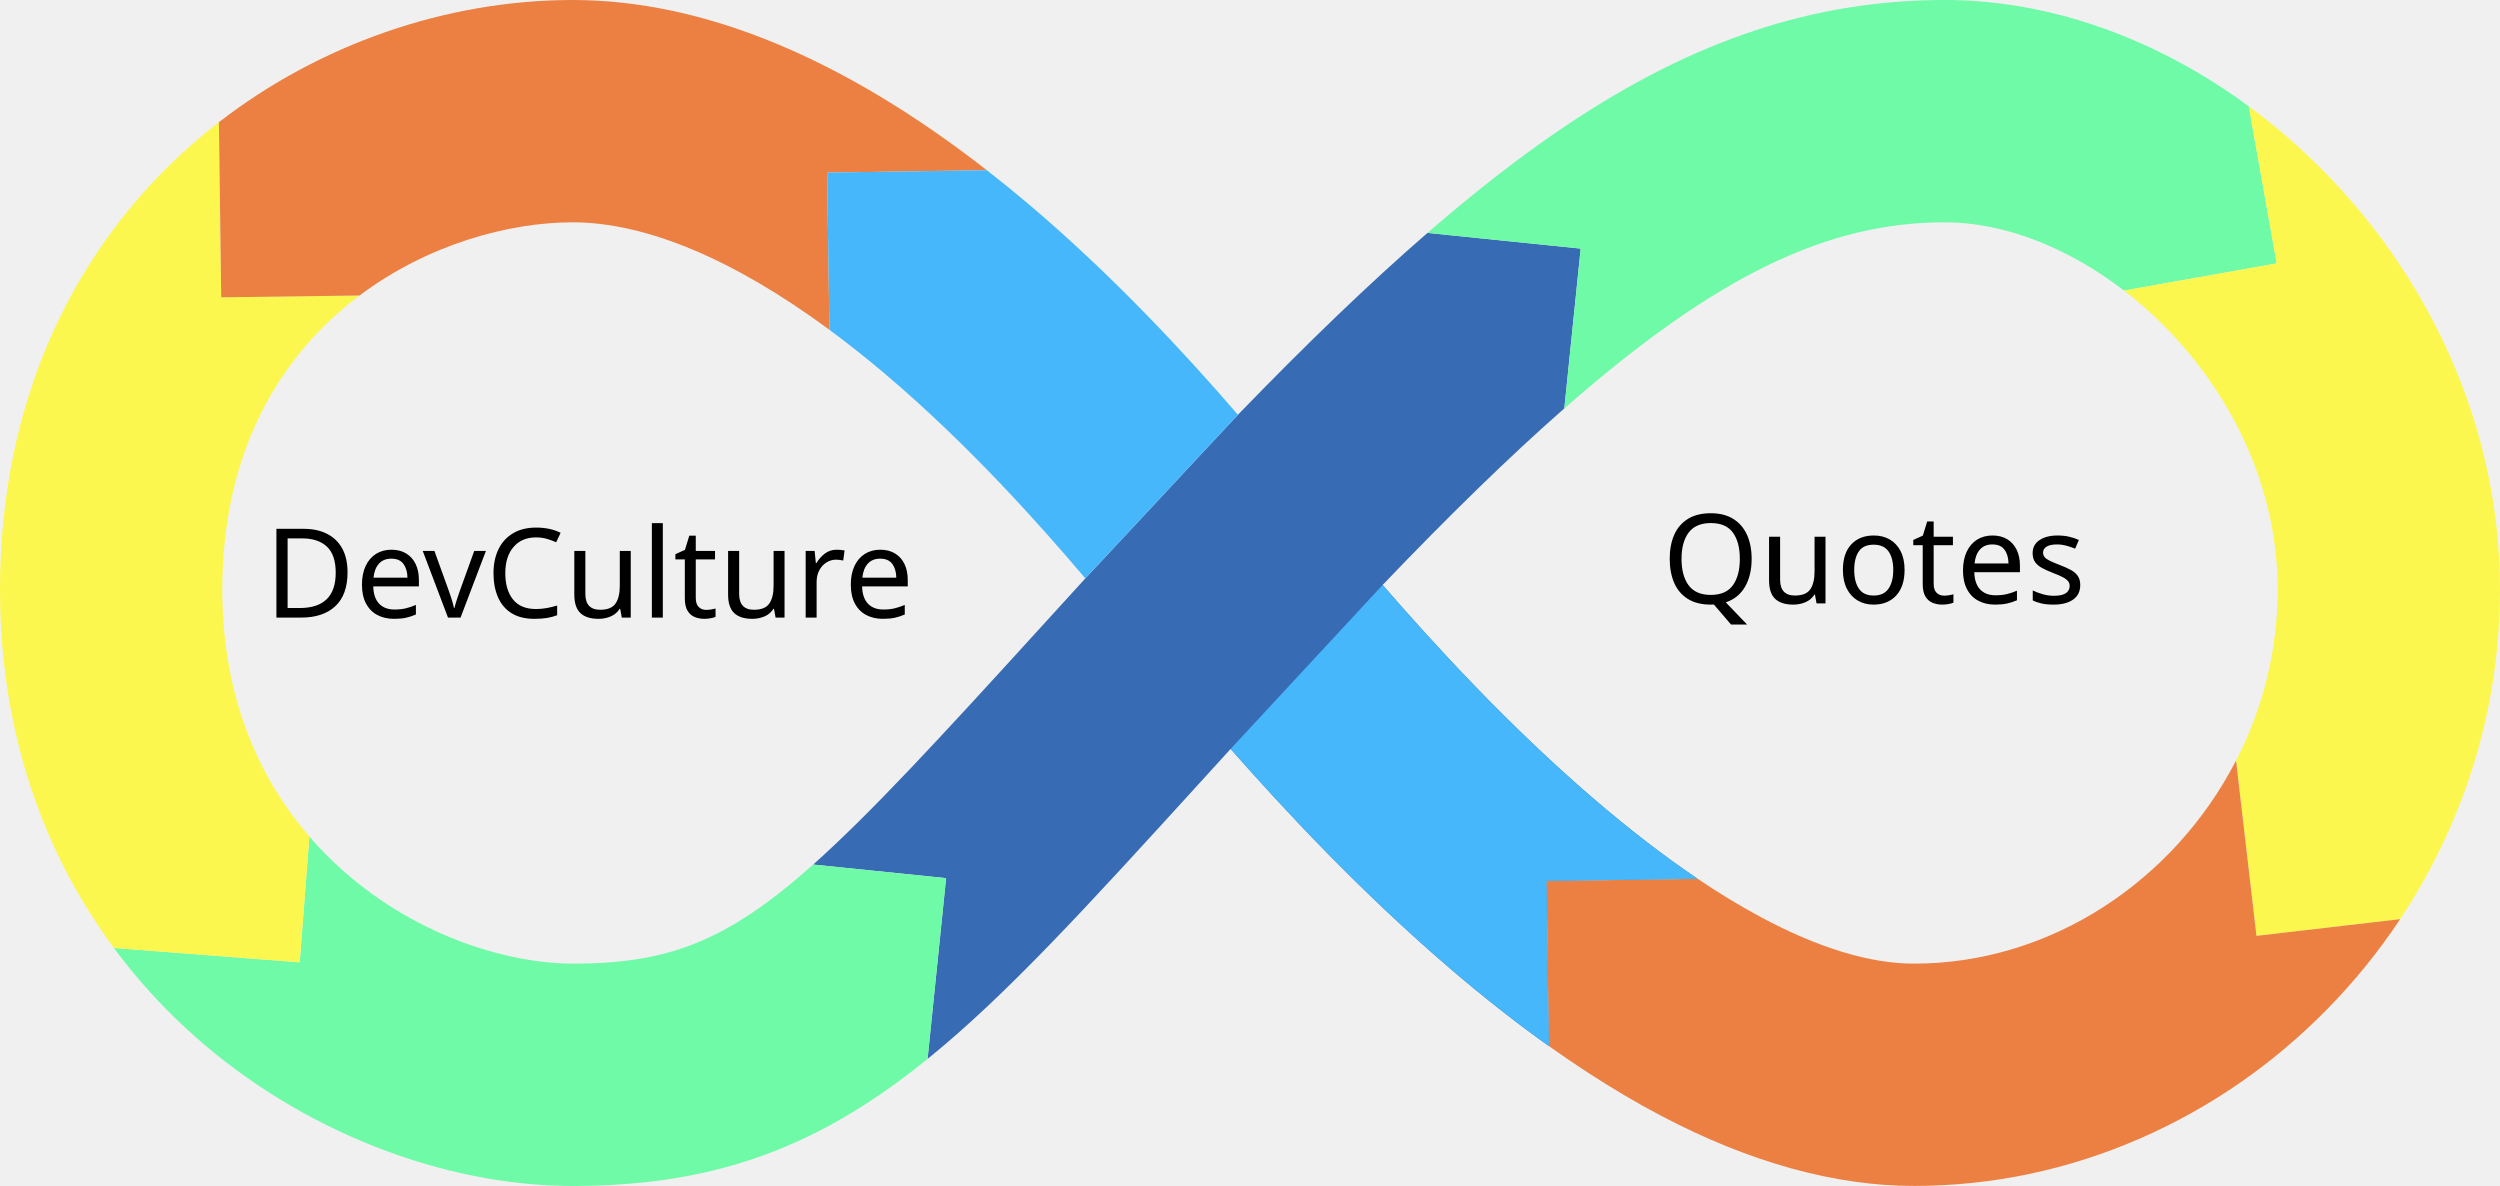
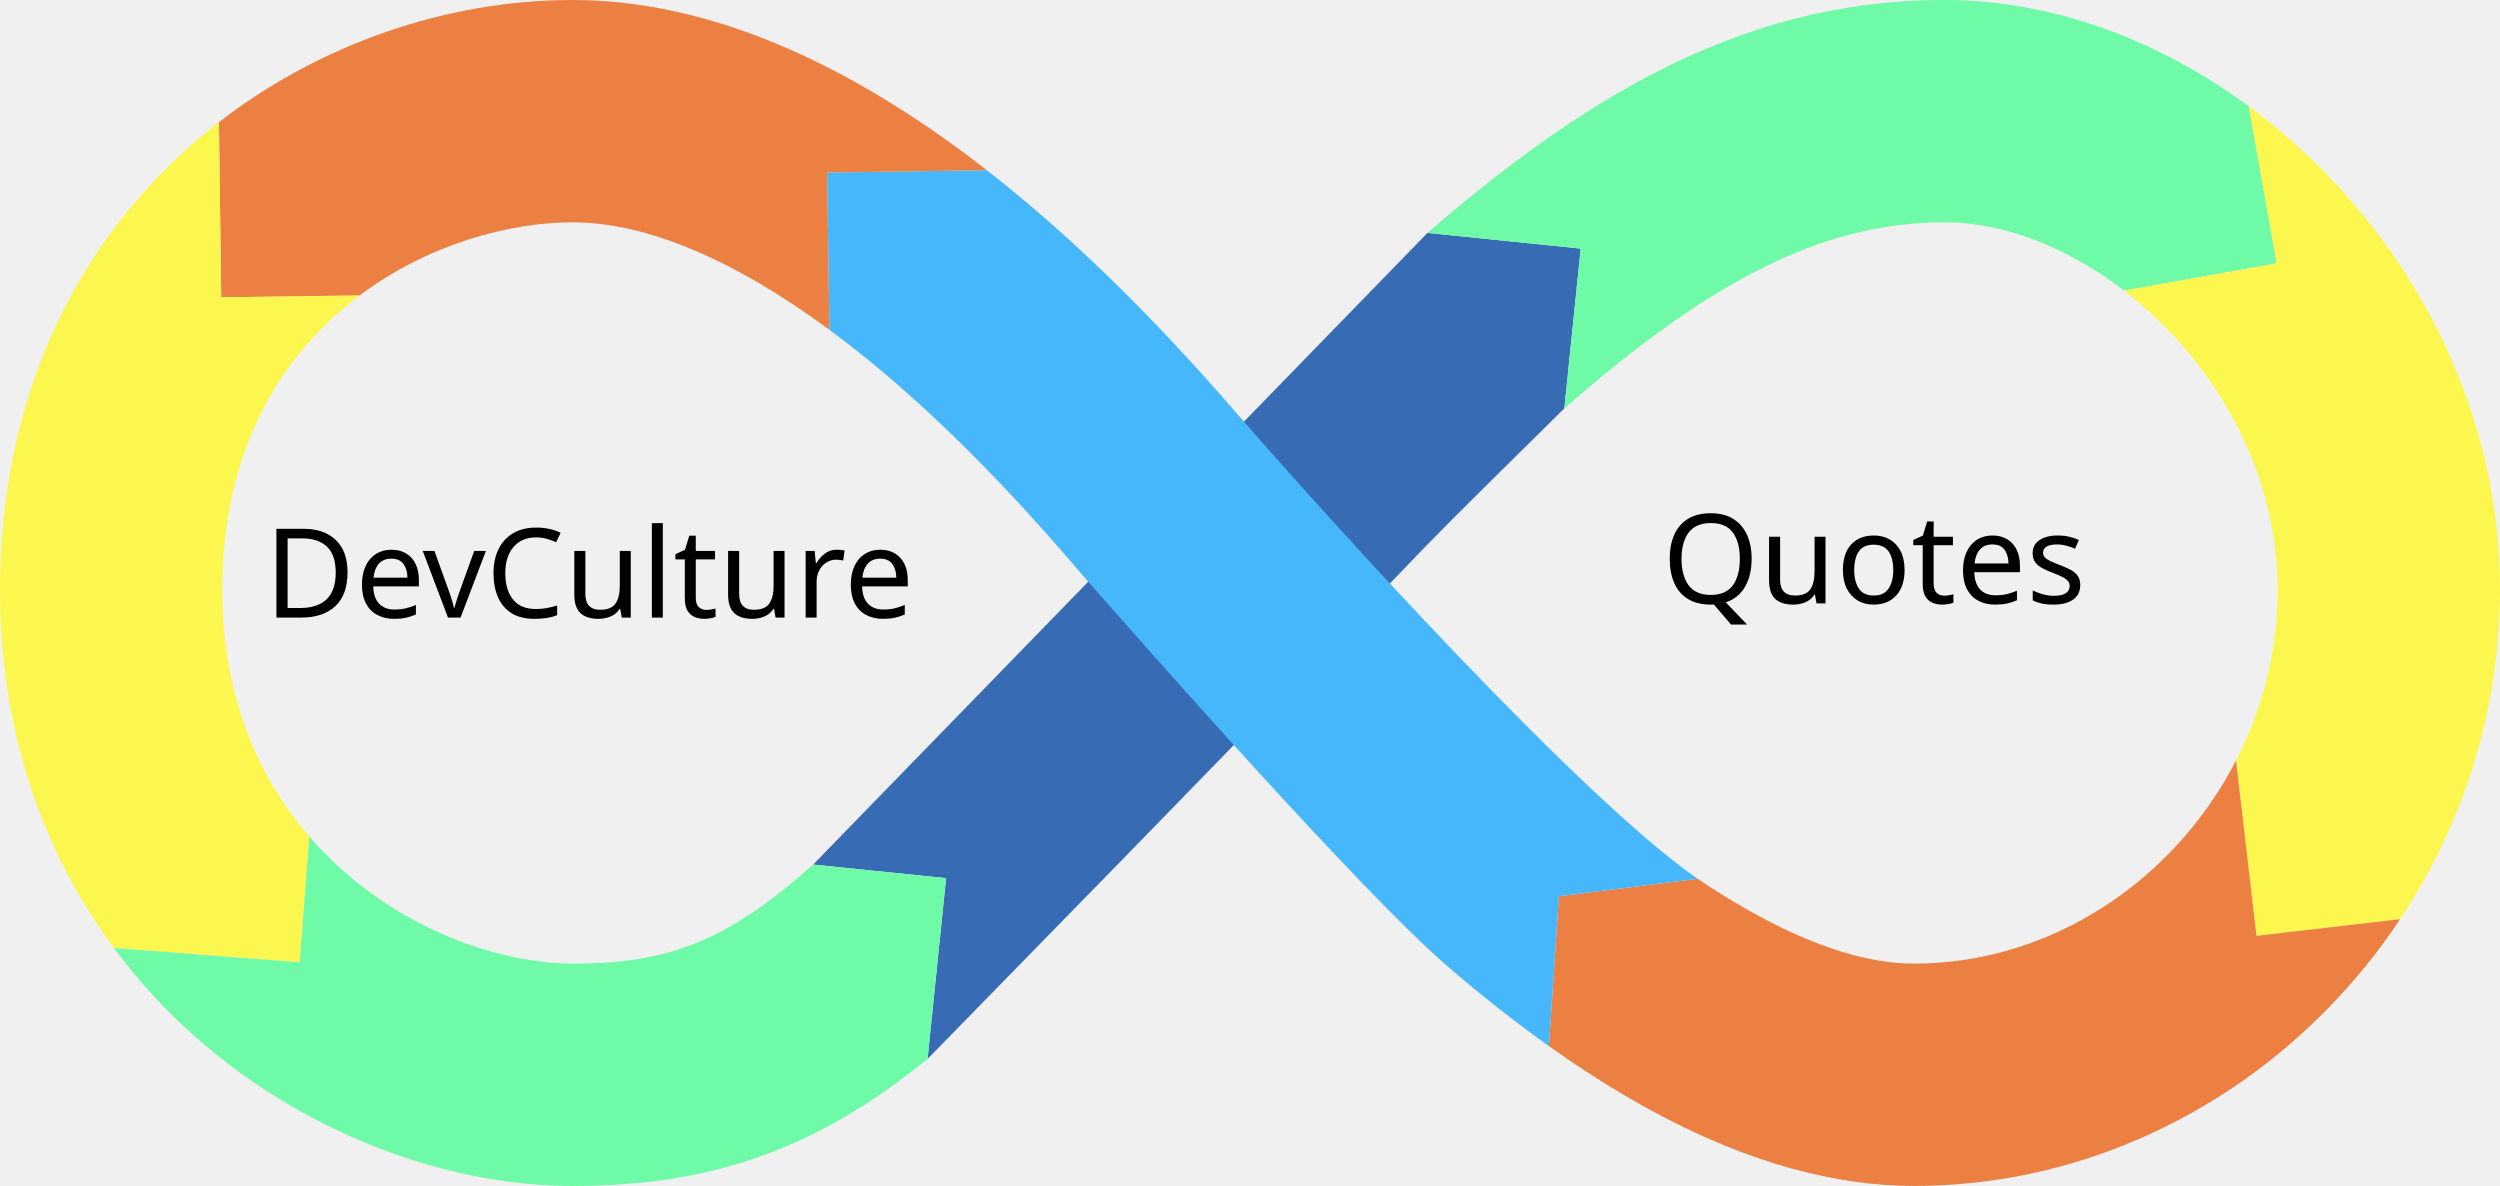
- <svg xmlns="http://www.w3.org/2000/svg" viewBox="0 0 3860.84 1831.51" version="1.1" id="svg136">
+ <svg xmlns="http://www.w3.org/2000/svg" xmlns:xlink="http://www.w3.org/1999/xlink" viewBox="0 0 3860.84 1831.51" version="1.1" id="svg136">
  <defs id="defs12">
    <style id="style10">.cls-1{fill:#376cb5;}.cls-2{fill:#00a6a6;}.cls-3{fill:#f68c39;}.cls-4{fill:#644ea0;}.cls-5{fill:#50be98;}.cls-6{fill:#fff;}.cls-7{fill:#515251;}
-     </style>
+         </style>
+     <clipPath clipPathUnits="userSpaceOnUse" id="clipPath860">
+       <use x="0" y="0" xlink:href="#g856" id="use862" width="100%" height="100%" />
+     </clipPath>
  </defs>
-   <g id="Layer_2" data-name="Layer 2">
-     <g id="Objects">
-       <path class="cls-1" d="M2621.63,1357.14q-77.15-52.08-160.72-123.77c-132-113.36-247.22-239.5-325.69-330,104-108.65,196.47-198.8,280.63-272.66l25.27-246.8-236.6-24.24c-88.31,76.59-184.54,169-292.74,280.84L1676.1,893.25c-25.09,27.46-49,53.76-71.53,78.5C1451,1140.47,1344,1256.52,1255.78,1335.16l205.31,21-28.6,279.18c122.07-98.79,246.9-235.9,425.92-432.51,13.88-15.25,27.89-30.61,42.12-46.25,84.24,95.7,201.28,220.92,336.69,337.22q78.42,67.37,154.81,121.72l-3.71-255Z" id="path16" />
-       <path class="cls-2" d="M3516,406.77l-235.83,41.94c-86.32-66.4-185.14-105.4-276.45-105.4-178.63,0-350.11,78.79-587.88,287.43l25.27-246.8-236.6-24.24C2280.72,293.62,2351,239.26,2418,194.31,2615.43,61.76,2801.56,0,3003.73,0c160.86,0,325.75,58.61,469.13,164.19Z" id="path18" style="fill:#6efaa7;fill-opacity:1" />
-       <path class="cls-3" d="M3860.84,910.8A910.5,910.5,0,0,1,3788.5,1267a928.5,928.5,0,0,1-81.87,152.54l-221.91,25.84-31.54-270.75a575.45,575.45,0,0,0,64.35-263.79c0-191-103.74-359.34-237.35-462.09L3516,406.77l-43.15-242.58a966.71,966.71,0,0,1,119.38,104.05c82,84.1,147,180.33,193.21,286C3835.46,668.68,3860.84,788.66,3860.84,910.8Z" id="path20" style="fill:#fcf74e;fill-opacity:1" />
-       <path class="cls-4" d="M3706.63,1419.5a939.21,939.21,0,0,1-112.94,139.28c-83.35,84.83-179.94,151.69-287.11,198.69-112,49.13-230.12,74-350.95,74-122.39,0-253.7-36.45-390.35-108.33q-55.49-29.21-113.08-66.72-29.84-19.32-60.17-40.91l-3.71-255,233.31-3.4h.07a1118.38,1118.38,0,0,0,97.68,59.25c88.45,47.43,168.08,71.81,236.25,71.81,212.82,0,402.56-129.08,497.55-313.61l31.54,270.75Z" id="path22" style="fill:#eb8042;fill-opacity:1" />
-       <path class="cls-4" d="M1461.09,1356.19l-28.6,279.18q-22.18,17.94-44.38,34.29c-154.35,113.44-305,161.85-503.92,161.85-201.6,0-419-85.79-581.58-229.45A894,894,0,0,1,175.83,1464l287,22.16,15-194.1A546.39,546.39,0,0,0,530,1344.83c119.6,105.71,261.38,143.37,354.22,143.37,146.06,0,236.92-33,371.59-153Z" id="path24" style="fill:#6efaa7;fill-opacity:1" />
-       <path class="cls-3" d="M343.31,910.8c0,177.82,64.91,300.66,134.53,381.25l-15,194.1-287-22.16A874.74,874.74,0,0,1,85.44,1311.8C28.74,1189.73,0,1054.82,0,910.8,0,767,27.5,633.14,81.72,513.06A847.84,847.84,0,0,1,294.79,224.43q21-18.59,43.28-35.79l3.58,270.48,213.63-2.83C436.54,545.37,343.31,691.65,343.31,910.8Z" id="path26" style="fill:#fcf74e;fill-opacity:1" />
-       <path class="cls-2" d="M1277.37,266.47l3.54,242.87c-147.7-108.94-283.47-166-396.72-166-98.29,0-223.62,34-328.91,113l-213.63,2.83-3.58-270.48C493.66,68.2,689.7,0,884.19,0c201,0,415.93,88.38,639.79,262.86Z" id="path28" style="fill:#eb8042;fill-opacity:1" />
-       <path class="cls-5" d="M1911.78,640.54,1676.1,893.25c-72.23-85.3-181.24-207.23-308.3-315q-44.07-37.32-86.89-68.91l-3.54-242.87L1524,262.86q32.82,25.54,65.84,53.55C1721.23,427.83,1832.75,548.94,1911.78,640.54Z" id="path30" style="fill:#46b7fa;fill-opacity:1" />
-       <path class="cls-5" d="M2388.32,1360.54l3.71,255q-76.19-54.21-154.81-121.72c-135.41-116.3-252.45-241.52-336.69-337.22L2135.22,903.4c78.47,90.47,193.67,216.61,325.69,330q83.45,71.67,160.72,123.77Z" id="path32" style="fill:#46b7fa;fill-opacity:1" />
-       <text xml:space="preserve" style="font-style:normal;font-variant:normal;font-weight:normal;font-stretch:normal;font-size:192px;line-height:1.25;font-family:sans-serif;-inkscape-font-specification:'sans-serif, Normal';font-variant-ligatures:normal;font-variant-caps:normal;font-variant-numeric:normal;font-variant-east-asian:normal;fill:#000000;fill-opacity:1;stroke:none" x="408.257" y="953.772" id="text144">
-         <tspan id="tspan142" x="408.257" y="953.772">DevCulture</tspan>
-       </text>
-       <text xml:space="preserve" style="font-style:normal;font-variant:normal;font-weight:normal;font-stretch:normal;font-size:192px;line-height:1.25;font-family:sans-serif;-inkscape-font-specification:'sans-serif, Normal';font-variant-ligatures:normal;font-variant-caps:normal;font-variant-numeric:normal;font-variant-east-asian:normal;fill:#000000;fill-opacity:1;stroke:none" x="2566.892" y="931.801" id="text144-4">
-         <tspan id="tspan142-3" x="2566.892" y="931.801">Quotes</tspan>
-       </text>
-     </g>
+   <g id="segments">
+     <path class="cls-1" d="m 2415.85,630.71 25.27,-246.8 -236.6,-24.24 -948.74,975.49 205.31,21 -28.6,279.18 c 983.35,-1004.6 607.008,-633.217 983.36,-1004.63 z" id="path16" style="image-rendering:auto" />
+     <path class="cls-2" d="M3516,406.77l-235.83,41.94c-86.32-66.4-185.14-105.4-276.45-105.4-178.63,0-350.11,78.79-587.88,287.43l25.27-246.8-236.6-24.24C2280.72,293.62,2351,239.26,2418,194.31,2615.43,61.76,2801.56,0,3003.73,0c160.86,0,325.75,58.61,469.13,164.19Z" id="path18" style="fill:#6efaa7;fill-opacity:1" />
+     <path class="cls-3" d="M3860.84,910.8A910.5,910.5,0,0,1,3788.5,1267a928.5,928.5,0,0,1-81.87,152.54l-221.91,25.84-31.54-270.75a575.45,575.45,0,0,0,64.35-263.79c0-191-103.74-359.34-237.35-462.09L3516,406.77l-43.15-242.58a966.71,966.71,0,0,1,119.38,104.05c82,84.1,147,180.33,193.21,286C3835.46,668.68,3860.84,788.66,3860.84,910.8Z" id="path20" style="fill:#fcf74e;fill-opacity:1" />
+     <path class="cls-4" d="m 3706.63,1419.5 c -33.118,49.922 -70.937,96.562 -112.94,139.28 -83.35,84.83 -179.94,151.69 -287.11,198.69 -112,49.13 -230.12,74 -350.95,74 -122.39,0 -253.7,-36.45 -390.35,-108.33 -36.993,-19.473 -74.687,-41.713 -113.08,-66.72 -19.893,-12.88 -39.95,-26.517 -60.17,-40.91 l 15.536,-231.416 214.064,-26.984 h 0.07 c 31.529,21.401 64.132,41.177 97.68,59.25 88.45,47.43 168.08,71.81 236.25,71.81 212.82,0 402.56,-129.08 497.55,-313.61 l 31.54,270.75 z" id="path22" style="fill:#eb8042;fill-opacity:1" />
+     <path id="path30" class="cls-5" style="fill:#46b7fa;fill-opacity:1" d="M 1524 262.859 L 1277.369 266.471 L 1280.91 509.34 C 1309.457 530.4 1338.421 553.37 1367.801 578.25 C 1494.861 686.02 1603.87 807.95 1676.1 893.25 C 1760.34 988.95 2101.811 1377.52 2237.221 1493.82 C 2289.634 1538.827 2341.236 1579.399 2392.029 1615.539 L 2407.566 1384.094 L 2621.631 1357.17 C 2440.261 1231.417 2056.301 806.642 1911.779 640.539 C 1832.749 548.939 1721.23 427.83 1589.84 316.41 C 1567.826 297.737 1545.88 279.886 1524 262.859 z " />
+     <path class="cls-6" d="M1277.37,266.47l3.54,242.87c-147.7-108.94-283.47-166-396.72-166-98.29,0-223.62,34-328.91,113l-213.63,2.83-3.58-270.48C493.66,68.2,689.7,0,884.19,0c201,0,415.93,88.38,639.79,262.86Z" id="path28" style="fill:#eb8042;fill-opacity:1" />
+     <path class="cls-7" d="M343.31,910.8c0,177.82,64.91,300.66,134.53,381.25l-15,194.1-287-22.16A874.74,874.74,0,0,1,85.44,1311.8C28.74,1189.73,0,1054.82,0,910.8,0,767,27.5,633.14,81.72,513.06A847.84,847.84,0,0,1,294.79,224.43q21-18.59,43.28-35.79l3.58,270.48,213.63-2.83C436.54,545.37,343.31,691.65,343.31,910.8Z" id="path26" style="fill:#fcf74e;fill-opacity:1" />
+     <path class="cls-8" d="M1461.09,1356.19l-28.6,279.18q-22.18,17.94-44.38,34.29c-154.35,113.44-305,161.85-503.92,161.85-201.6,0-419-85.79-581.58-229.45A894,894,0,0,1,175.83,1464l287,22.16,15-194.1A546.39,546.39,0,0,0,530,1344.83c119.6,105.71,261.38,143.37,354.22,143.37,146.06,0,236.92-33,371.59-153Z" id="path24" style="fill:#6efaa7;fill-opacity:1" />
+     <text xml:space="preserve" style="font-style:normal;font-variant:normal;font-weight:normal;font-stretch:normal;font-size:192px;line-height:1.25;font-family:sans-serif;-inkscape-font-specification:'sans-serif, Normal';font-variant-ligatures:normal;font-variant-caps:normal;font-variant-numeric:normal;font-variant-east-asian:normal;fill:#000000;fill-opacity:1;stroke:none" x="408.257" y="953.772" id="text144">
+       <tspan id="tspan142" x="408.257" y="953.772">DevCulture</tspan>
+     </text>
+     <text xml:space="preserve" style="font-style:normal;font-variant:normal;font-weight:normal;font-stretch:normal;font-size:192px;line-height:1.25;font-family:sans-serif;-inkscape-font-specification:'sans-serif, Normal';font-variant-ligatures:normal;font-variant-caps:normal;font-variant-numeric:normal;font-variant-east-asian:normal;fill:#000000;fill-opacity:1;stroke:none" x="2566.892" y="931.801" id="text144-4">
+       <tspan id="tspan142-3" x="2566.892" y="931.801">Quotes</tspan>
+     </text>
  </g>
</svg>
